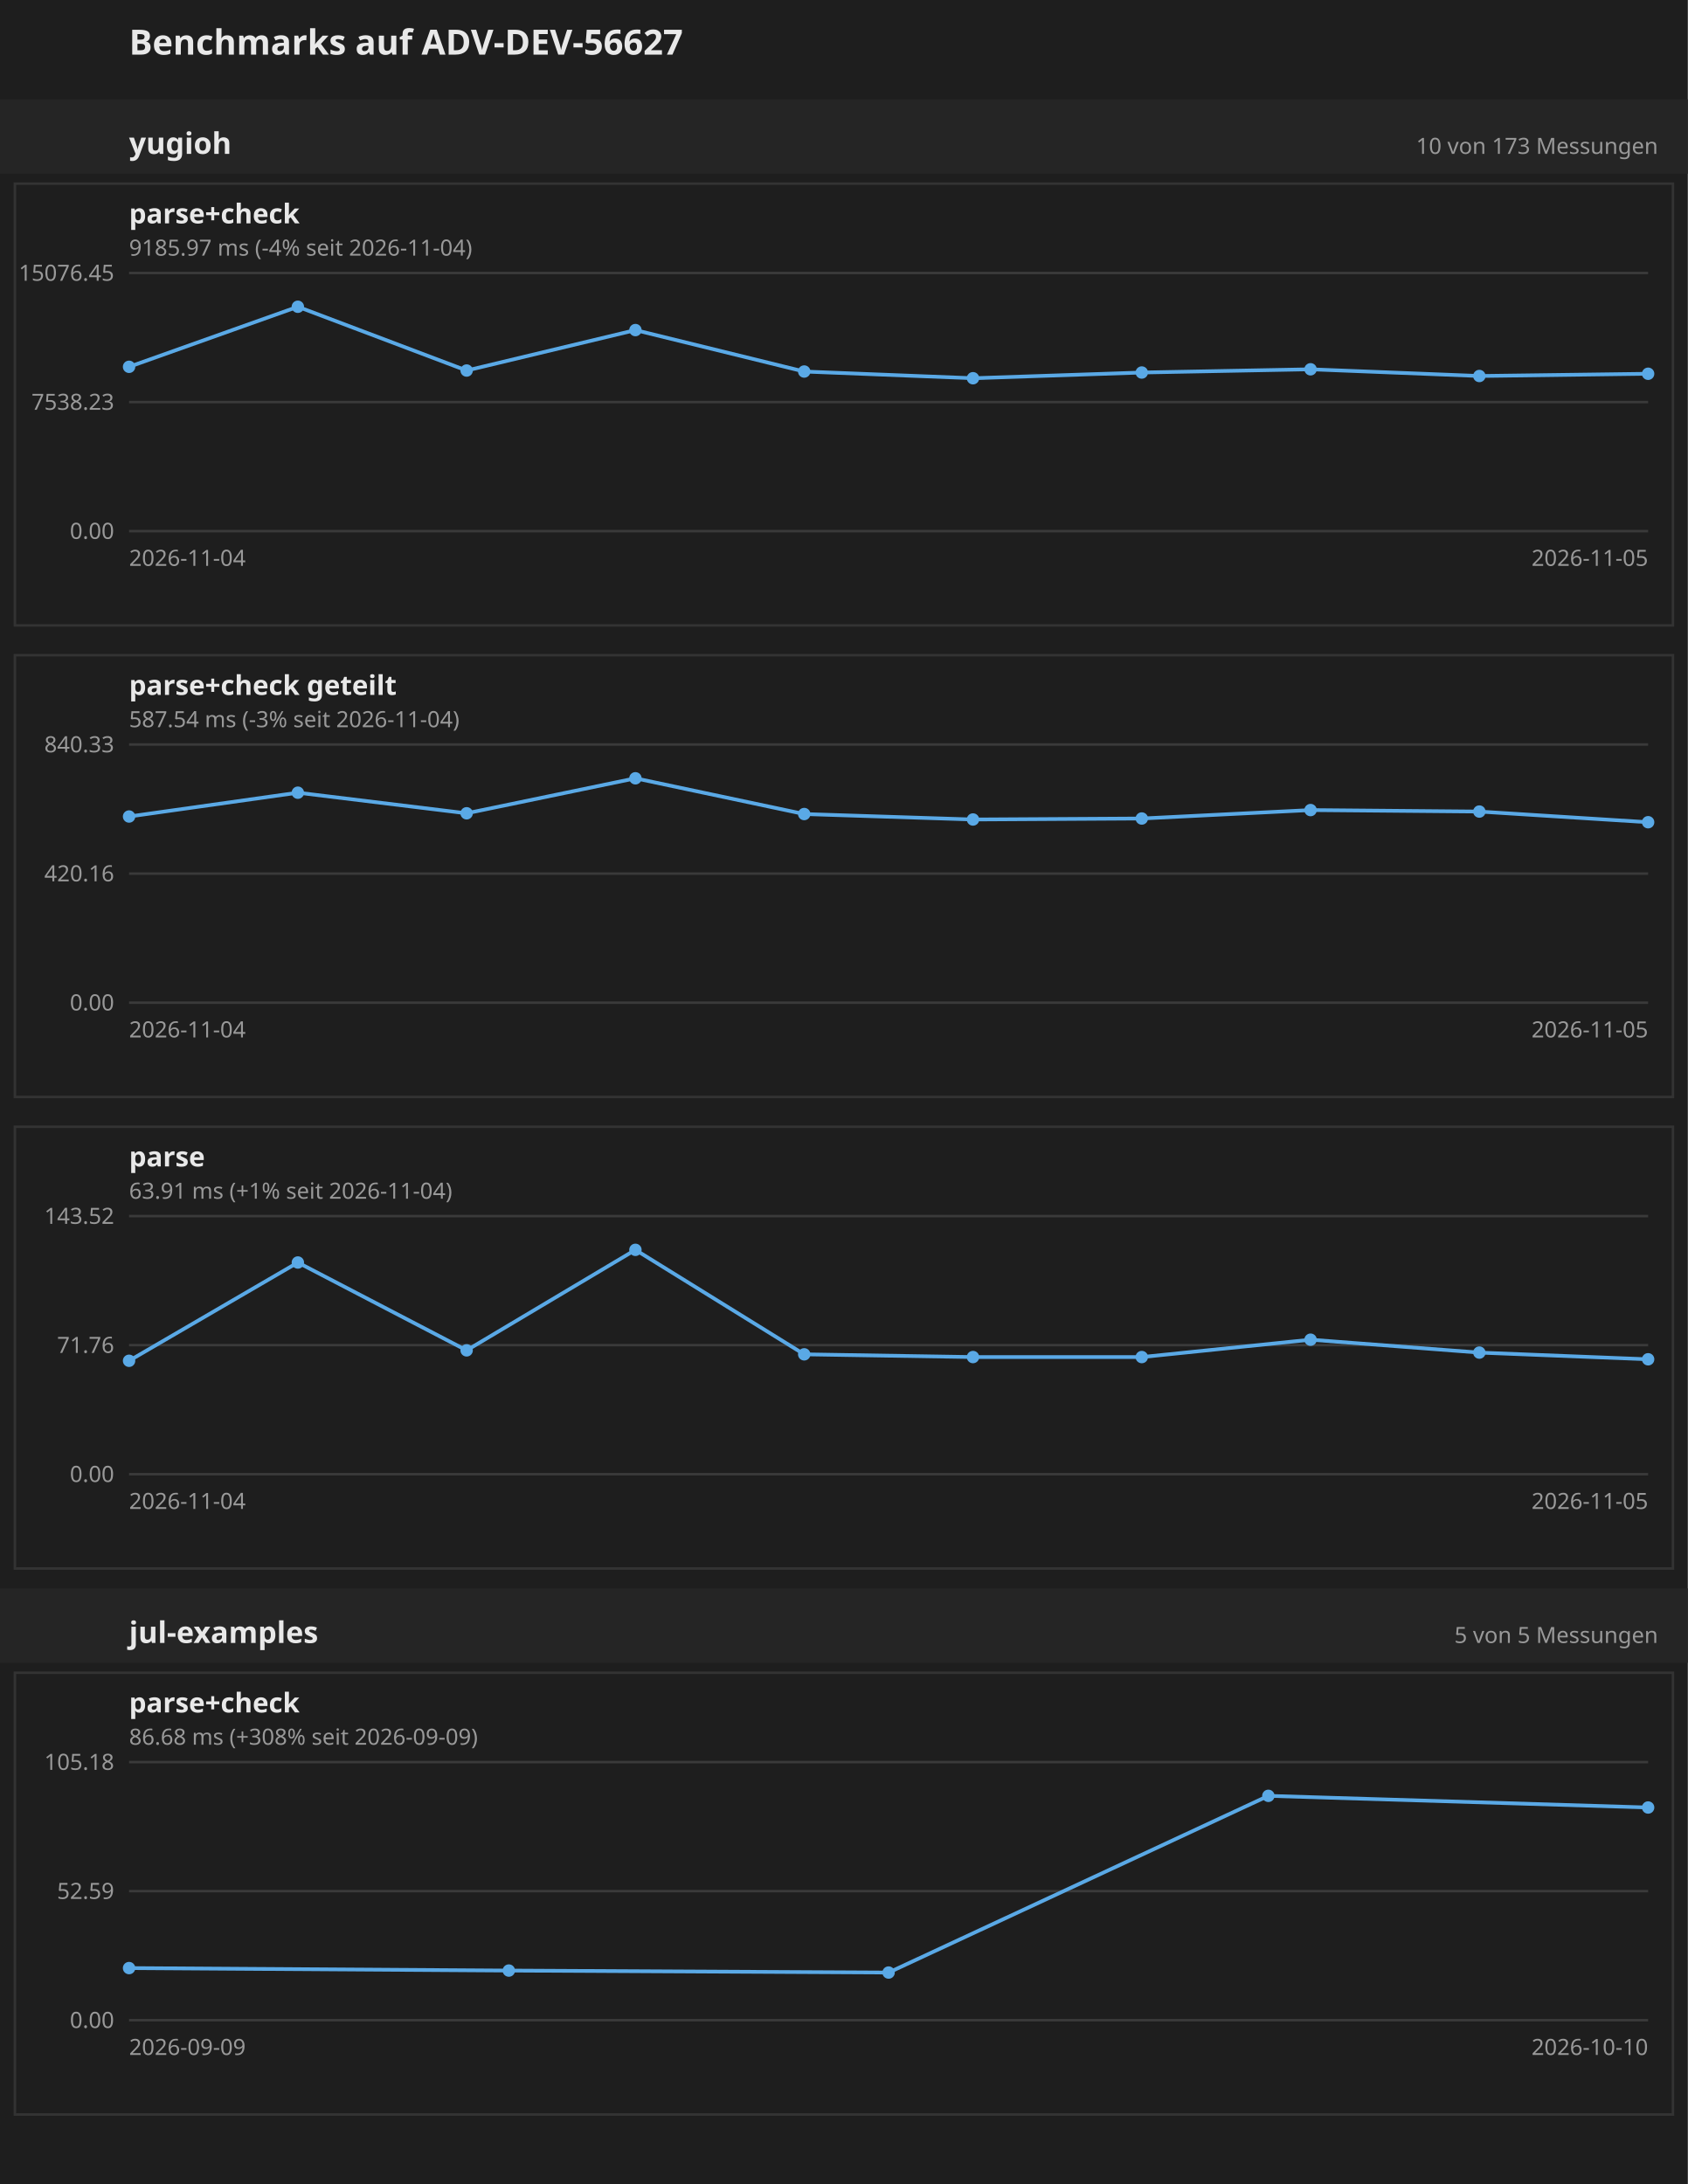
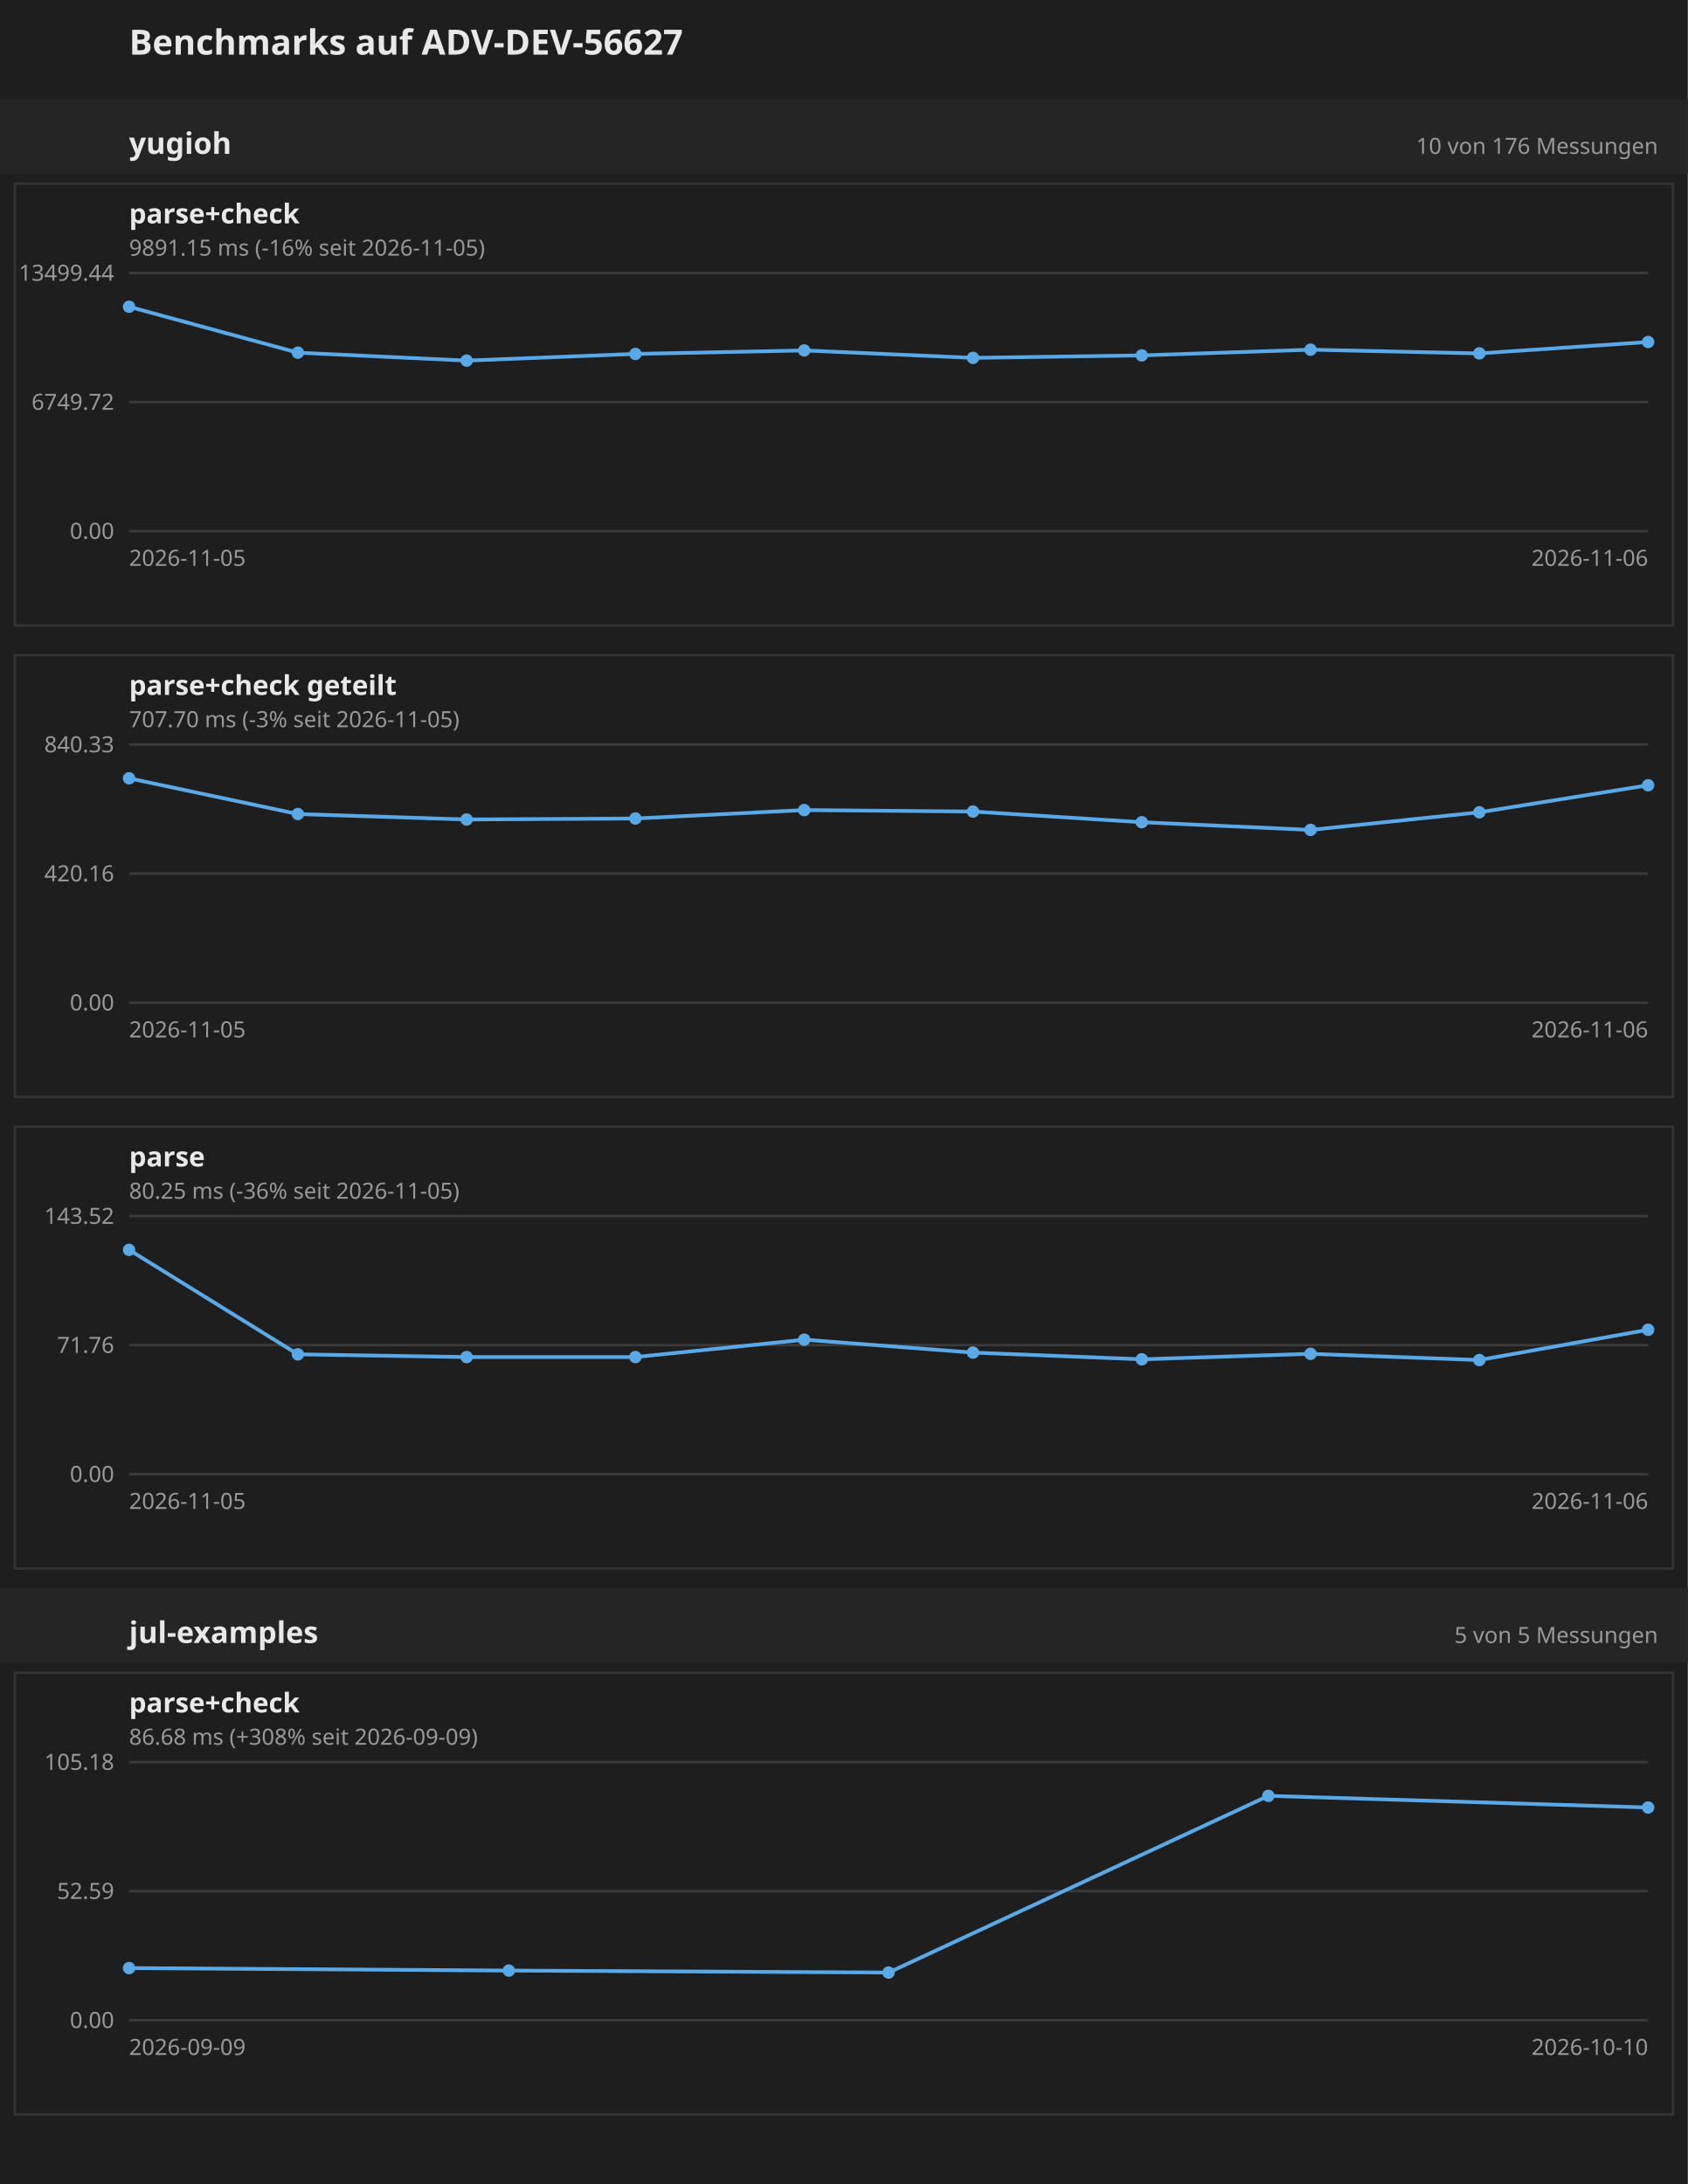
<svg xmlns="http://www.w3.org/2000/svg" width="680" height="880" font-family="sans-serif">
  <rect width="680" height="880" fill="#1e1e1e" />
  <text x="52" y="22" font-size="14" font-weight="bold" fill="#e8e8e8">Benchmarks auf ADV-DEV-56627</text>
  <g transform="translate(0 40)">
    <rect x="0" y="0" width="680" height="30" fill="#252525" />
    <text x="52" y="22" font-size="12" font-weight="bold" fill="#e8e8e8">yugioh</text>
-     <text x="668" y="22" text-anchor="end" font-size="9" fill="#999">10 von 173 Messungen</text>
+     <text x="668" y="22" text-anchor="end" font-size="9" fill="#999">10 von 176 Messungen</text>
    <g transform="translate(0 30)">
      <g transform="translate(0 0)">
        <rect x="6" y="4" width="668" height="178" fill="none" stroke="#333" />
        <text x="52" y="20" font-size="11" font-weight="bold" fill="#e8e8e8">parse+check</text>
-         <text x="52" y="33" font-size="9" fill="#999">9185.97 ms (-4% seit 2026-11-04)</text>
+         <text x="52" y="33" font-size="9" fill="#999">9891.15 ms (-16% seit 2026-11-05)</text>
        <line x1="52" y1="144.0" x2="664" y2="144.0" stroke="#3a3a3a" />
        <text x="46" y="144.0" text-anchor="end" dominant-baseline="middle" font-size="9" fill="#999">0.00</text>
        <line x1="52" y1="92.0" x2="664" y2="92.0" stroke="#3a3a3a" />
-         <text x="46" y="92.0" text-anchor="end" dominant-baseline="middle" font-size="9" fill="#999">7538.23</text>
+         <text x="46" y="92.0" text-anchor="end" dominant-baseline="middle" font-size="9" fill="#999">6749.72</text>
        <line x1="52" y1="40.0" x2="664" y2="40.0" stroke="#3a3a3a" />
-         <text x="46" y="40.0" text-anchor="end" dominant-baseline="middle" font-size="9" fill="#999">15076.45</text>
-         <text x="52" y="158" font-size="9" fill="#999">2026-11-04</text>
-         <text x="664" y="158" text-anchor="end" font-size="9" fill="#999">2026-11-05</text>
-         <polyline fill="none" stroke="#5aa9e6" stroke-width="1.5" points="52.0,77.8 120.0,53.6 188.0,79.3 256.0,63.0 324.0,79.7 392.0,82.4 460.0,80.1 528.0,78.8 596.0,81.5 664.0,80.6" />
-         <circle cx="52.0" cy="77.8" r="2.5" fill="#5aa9e6" />
-         <circle cx="120.0" cy="53.6" r="2.5" fill="#5aa9e6" />
-         <circle cx="188.0" cy="79.3" r="2.5" fill="#5aa9e6" />
-         <circle cx="256.0" cy="63.0" r="2.5" fill="#5aa9e6" />
-         <circle cx="324.0" cy="79.7" r="2.5" fill="#5aa9e6" />
-         <circle cx="392.0" cy="82.4" r="2.5" fill="#5aa9e6" />
-         <circle cx="460.0" cy="80.1" r="2.5" fill="#5aa9e6" />
-         <circle cx="528.0" cy="78.8" r="2.5" fill="#5aa9e6" />
-         <circle cx="596.0" cy="81.5" r="2.5" fill="#5aa9e6" />
-         <circle cx="664.0" cy="80.6" r="2.5" fill="#5aa9e6" />
+         <text x="46" y="40.0" text-anchor="end" dominant-baseline="middle" font-size="9" fill="#999">13499.44</text>
+         <text x="52" y="158" font-size="9" fill="#999">2026-11-05</text>
+         <text x="664" y="158" text-anchor="end" font-size="9" fill="#999">2026-11-06</text>
+         <polyline fill="none" stroke="#5aa9e6" stroke-width="1.5" points="52.0,53.6 120.0,72.1 188.0,75.3 256.0,72.6 324.0,71.2 392.0,74.2 460.0,73.2 528.0,70.9 596.0,72.4 664.0,67.8" />
+         <circle cx="52.0" cy="53.6" r="2.5" fill="#5aa9e6" />
+         <circle cx="120.0" cy="72.1" r="2.5" fill="#5aa9e6" />
+         <circle cx="188.0" cy="75.3" r="2.5" fill="#5aa9e6" />
+         <circle cx="256.0" cy="72.6" r="2.5" fill="#5aa9e6" />
+         <circle cx="324.0" cy="71.2" r="2.5" fill="#5aa9e6" />
+         <circle cx="392.0" cy="74.2" r="2.5" fill="#5aa9e6" />
+         <circle cx="460.0" cy="73.2" r="2.5" fill="#5aa9e6" />
+         <circle cx="528.0" cy="70.9" r="2.5" fill="#5aa9e6" />
+         <circle cx="596.0" cy="72.4" r="2.5" fill="#5aa9e6" />
+         <circle cx="664.0" cy="67.8" r="2.5" fill="#5aa9e6" />
      </g>
      <g transform="translate(0 190)">
        <rect x="6" y="4" width="668" height="178" fill="none" stroke="#333" />
        <text x="52" y="20" font-size="11" font-weight="bold" fill="#e8e8e8">parse+check geteilt</text>
-         <text x="52" y="33" font-size="9" fill="#999">587.54 ms (-3% seit 2026-11-04)</text>
+         <text x="52" y="33" font-size="9" fill="#999">707.70 ms (-3% seit 2026-11-05)</text>
        <line x1="52" y1="144.0" x2="664" y2="144.0" stroke="#3a3a3a" />
        <text x="46" y="144.0" text-anchor="end" dominant-baseline="middle" font-size="9" fill="#999">0.00</text>
        <line x1="52" y1="92.0" x2="664" y2="92.0" stroke="#3a3a3a" />
        <text x="46" y="92.0" text-anchor="end" dominant-baseline="middle" font-size="9" fill="#999">420.16</text>
        <line x1="52" y1="40.0" x2="664" y2="40.0" stroke="#3a3a3a" />
        <text x="46" y="40.0" text-anchor="end" dominant-baseline="middle" font-size="9" fill="#999">840.33</text>
-         <text x="52" y="158" font-size="9" fill="#999">2026-11-04</text>
-         <text x="664" y="158" text-anchor="end" font-size="9" fill="#999">2026-11-05</text>
-         <polyline fill="none" stroke="#5aa9e6" stroke-width="1.5" points="52.0,69.0 120.0,59.4 188.0,67.7 256.0,53.6 324.0,68.0 392.0,70.2 460.0,69.8 528.0,66.4 596.0,67.0 664.0,71.3" />
-         <circle cx="52.0" cy="69.0" r="2.5" fill="#5aa9e6" />
-         <circle cx="120.0" cy="59.4" r="2.5" fill="#5aa9e6" />
-         <circle cx="188.0" cy="67.7" r="2.5" fill="#5aa9e6" />
-         <circle cx="256.0" cy="53.6" r="2.5" fill="#5aa9e6" />
-         <circle cx="324.0" cy="68.0" r="2.5" fill="#5aa9e6" />
-         <circle cx="392.0" cy="70.2" r="2.5" fill="#5aa9e6" />
-         <circle cx="460.0" cy="69.8" r="2.5" fill="#5aa9e6" />
-         <circle cx="528.0" cy="66.4" r="2.5" fill="#5aa9e6" />
-         <circle cx="596.0" cy="67.0" r="2.5" fill="#5aa9e6" />
-         <circle cx="664.0" cy="71.3" r="2.5" fill="#5aa9e6" />
+         <text x="52" y="158" font-size="9" fill="#999">2026-11-05</text>
+         <text x="664" y="158" text-anchor="end" font-size="9" fill="#999">2026-11-06</text>
+         <polyline fill="none" stroke="#5aa9e6" stroke-width="1.5" points="52.0,53.6 120.0,68.0 188.0,70.2 256.0,69.8 324.0,66.4 392.0,67.0 460.0,71.3 528.0,74.4 596.0,67.3 664.0,56.4" />
+         <circle cx="52.0" cy="53.6" r="2.5" fill="#5aa9e6" />
+         <circle cx="120.0" cy="68.0" r="2.5" fill="#5aa9e6" />
+         <circle cx="188.0" cy="70.2" r="2.5" fill="#5aa9e6" />
+         <circle cx="256.0" cy="69.8" r="2.5" fill="#5aa9e6" />
+         <circle cx="324.0" cy="66.4" r="2.5" fill="#5aa9e6" />
+         <circle cx="392.0" cy="67.0" r="2.5" fill="#5aa9e6" />
+         <circle cx="460.0" cy="71.3" r="2.5" fill="#5aa9e6" />
+         <circle cx="528.0" cy="74.4" r="2.5" fill="#5aa9e6" />
+         <circle cx="596.0" cy="67.3" r="2.5" fill="#5aa9e6" />
+         <circle cx="664.0" cy="56.4" r="2.5" fill="#5aa9e6" />
      </g>
      <g transform="translate(0 380)">
        <rect x="6" y="4" width="668" height="178" fill="none" stroke="#333" />
        <text x="52" y="20" font-size="11" font-weight="bold" fill="#e8e8e8">parse</text>
-         <text x="52" y="33" font-size="9" fill="#999">63.91 ms (+1% seit 2026-11-04)</text>
+         <text x="52" y="33" font-size="9" fill="#999">80.25 ms (-36% seit 2026-11-05)</text>
        <line x1="52" y1="144.0" x2="664" y2="144.0" stroke="#3a3a3a" />
        <text x="46" y="144.0" text-anchor="end" dominant-baseline="middle" font-size="9" fill="#999">0.00</text>
        <line x1="52" y1="92.0" x2="664" y2="92.0" stroke="#3a3a3a" />
        <text x="46" y="92.0" text-anchor="end" dominant-baseline="middle" font-size="9" fill="#999">71.76</text>
        <line x1="52" y1="40.0" x2="664" y2="40.0" stroke="#3a3a3a" />
        <text x="46" y="40.0" text-anchor="end" dominant-baseline="middle" font-size="9" fill="#999">143.52</text>
-         <text x="52" y="158" font-size="9" fill="#999">2026-11-04</text>
-         <text x="664" y="158" text-anchor="end" font-size="9" fill="#999">2026-11-05</text>
-         <polyline fill="none" stroke="#5aa9e6" stroke-width="1.5" points="52.0,98.3 120.0,58.7 188.0,94.1 256.0,53.6 324.0,95.7 392.0,96.8 460.0,96.8 528.0,89.8 596.0,95.0 664.0,97.7" />
-         <circle cx="52.0" cy="98.3" r="2.5" fill="#5aa9e6" />
-         <circle cx="120.0" cy="58.7" r="2.5" fill="#5aa9e6" />
-         <circle cx="188.0" cy="94.1" r="2.5" fill="#5aa9e6" />
-         <circle cx="256.0" cy="53.6" r="2.5" fill="#5aa9e6" />
-         <circle cx="324.0" cy="95.7" r="2.5" fill="#5aa9e6" />
-         <circle cx="392.0" cy="96.8" r="2.5" fill="#5aa9e6" />
-         <circle cx="460.0" cy="96.8" r="2.5" fill="#5aa9e6" />
-         <circle cx="528.0" cy="89.8" r="2.5" fill="#5aa9e6" />
-         <circle cx="596.0" cy="95.0" r="2.5" fill="#5aa9e6" />
-         <circle cx="664.0" cy="97.7" r="2.5" fill="#5aa9e6" />
+         <text x="52" y="158" font-size="9" fill="#999">2026-11-05</text>
+         <text x="664" y="158" text-anchor="end" font-size="9" fill="#999">2026-11-06</text>
+         <polyline fill="none" stroke="#5aa9e6" stroke-width="1.5" points="52.0,53.6 120.0,95.7 188.0,96.8 256.0,96.8 324.0,89.8 392.0,95.0 460.0,97.7 528.0,95.5 596.0,98.0 664.0,85.8" />
+         <circle cx="52.0" cy="53.6" r="2.5" fill="#5aa9e6" />
+         <circle cx="120.0" cy="95.7" r="2.5" fill="#5aa9e6" />
+         <circle cx="188.0" cy="96.8" r="2.5" fill="#5aa9e6" />
+         <circle cx="256.0" cy="96.8" r="2.5" fill="#5aa9e6" />
+         <circle cx="324.0" cy="89.8" r="2.5" fill="#5aa9e6" />
+         <circle cx="392.0" cy="95.0" r="2.5" fill="#5aa9e6" />
+         <circle cx="460.0" cy="97.7" r="2.5" fill="#5aa9e6" />
+         <circle cx="528.0" cy="95.5" r="2.5" fill="#5aa9e6" />
+         <circle cx="596.0" cy="98.0" r="2.5" fill="#5aa9e6" />
+         <circle cx="664.0" cy="85.8" r="2.5" fill="#5aa9e6" />
      </g>
    </g>
  </g>
  <g transform="translate(0 640)">
    <rect x="0" y="0" width="680" height="30" fill="#252525" />
    <text x="52" y="22" font-size="12" font-weight="bold" fill="#e8e8e8">jul-examples</text>
    <text x="668" y="22" text-anchor="end" font-size="9" fill="#999">5 von 5 Messungen</text>
    <g transform="translate(0 30)">
      <g transform="translate(0 0)">
        <rect x="6" y="4" width="668" height="178" fill="none" stroke="#333" />
        <text x="52" y="20" font-size="11" font-weight="bold" fill="#e8e8e8">parse+check</text>
        <text x="52" y="33" font-size="9" fill="#999">86.68 ms (+308% seit 2026-09-09)</text>
        <line x1="52" y1="144.0" x2="664" y2="144.0" stroke="#3a3a3a" />
        <text x="46" y="144.0" text-anchor="end" dominant-baseline="middle" font-size="9" fill="#999">0.00</text>
        <line x1="52" y1="92.0" x2="664" y2="92.0" stroke="#3a3a3a" />
        <text x="46" y="92.0" text-anchor="end" dominant-baseline="middle" font-size="9" fill="#999">52.59</text>
        <line x1="52" y1="40.0" x2="664" y2="40.0" stroke="#3a3a3a" />
        <text x="46" y="40.0" text-anchor="end" dominant-baseline="middle" font-size="9" fill="#999">105.18</text>
        <text x="52" y="158" font-size="9" fill="#999">2026-09-09</text>
        <text x="664" y="158" text-anchor="end" font-size="9" fill="#999">2026-10-10</text>
        <polyline fill="none" stroke="#5aa9e6" stroke-width="1.5" points="52.0,123.0 205.0,124.0 358.0,124.8 511.0,53.6 664.0,58.3" />
        <circle cx="52.0" cy="123.0" r="2.5" fill="#5aa9e6" />
        <circle cx="205.0" cy="124.0" r="2.5" fill="#5aa9e6" />
        <circle cx="358.0" cy="124.8" r="2.5" fill="#5aa9e6" />
        <circle cx="511.0" cy="53.6" r="2.5" fill="#5aa9e6" />
        <circle cx="664.0" cy="58.3" r="2.5" fill="#5aa9e6" />
      </g>
    </g>
  </g>
</svg>
